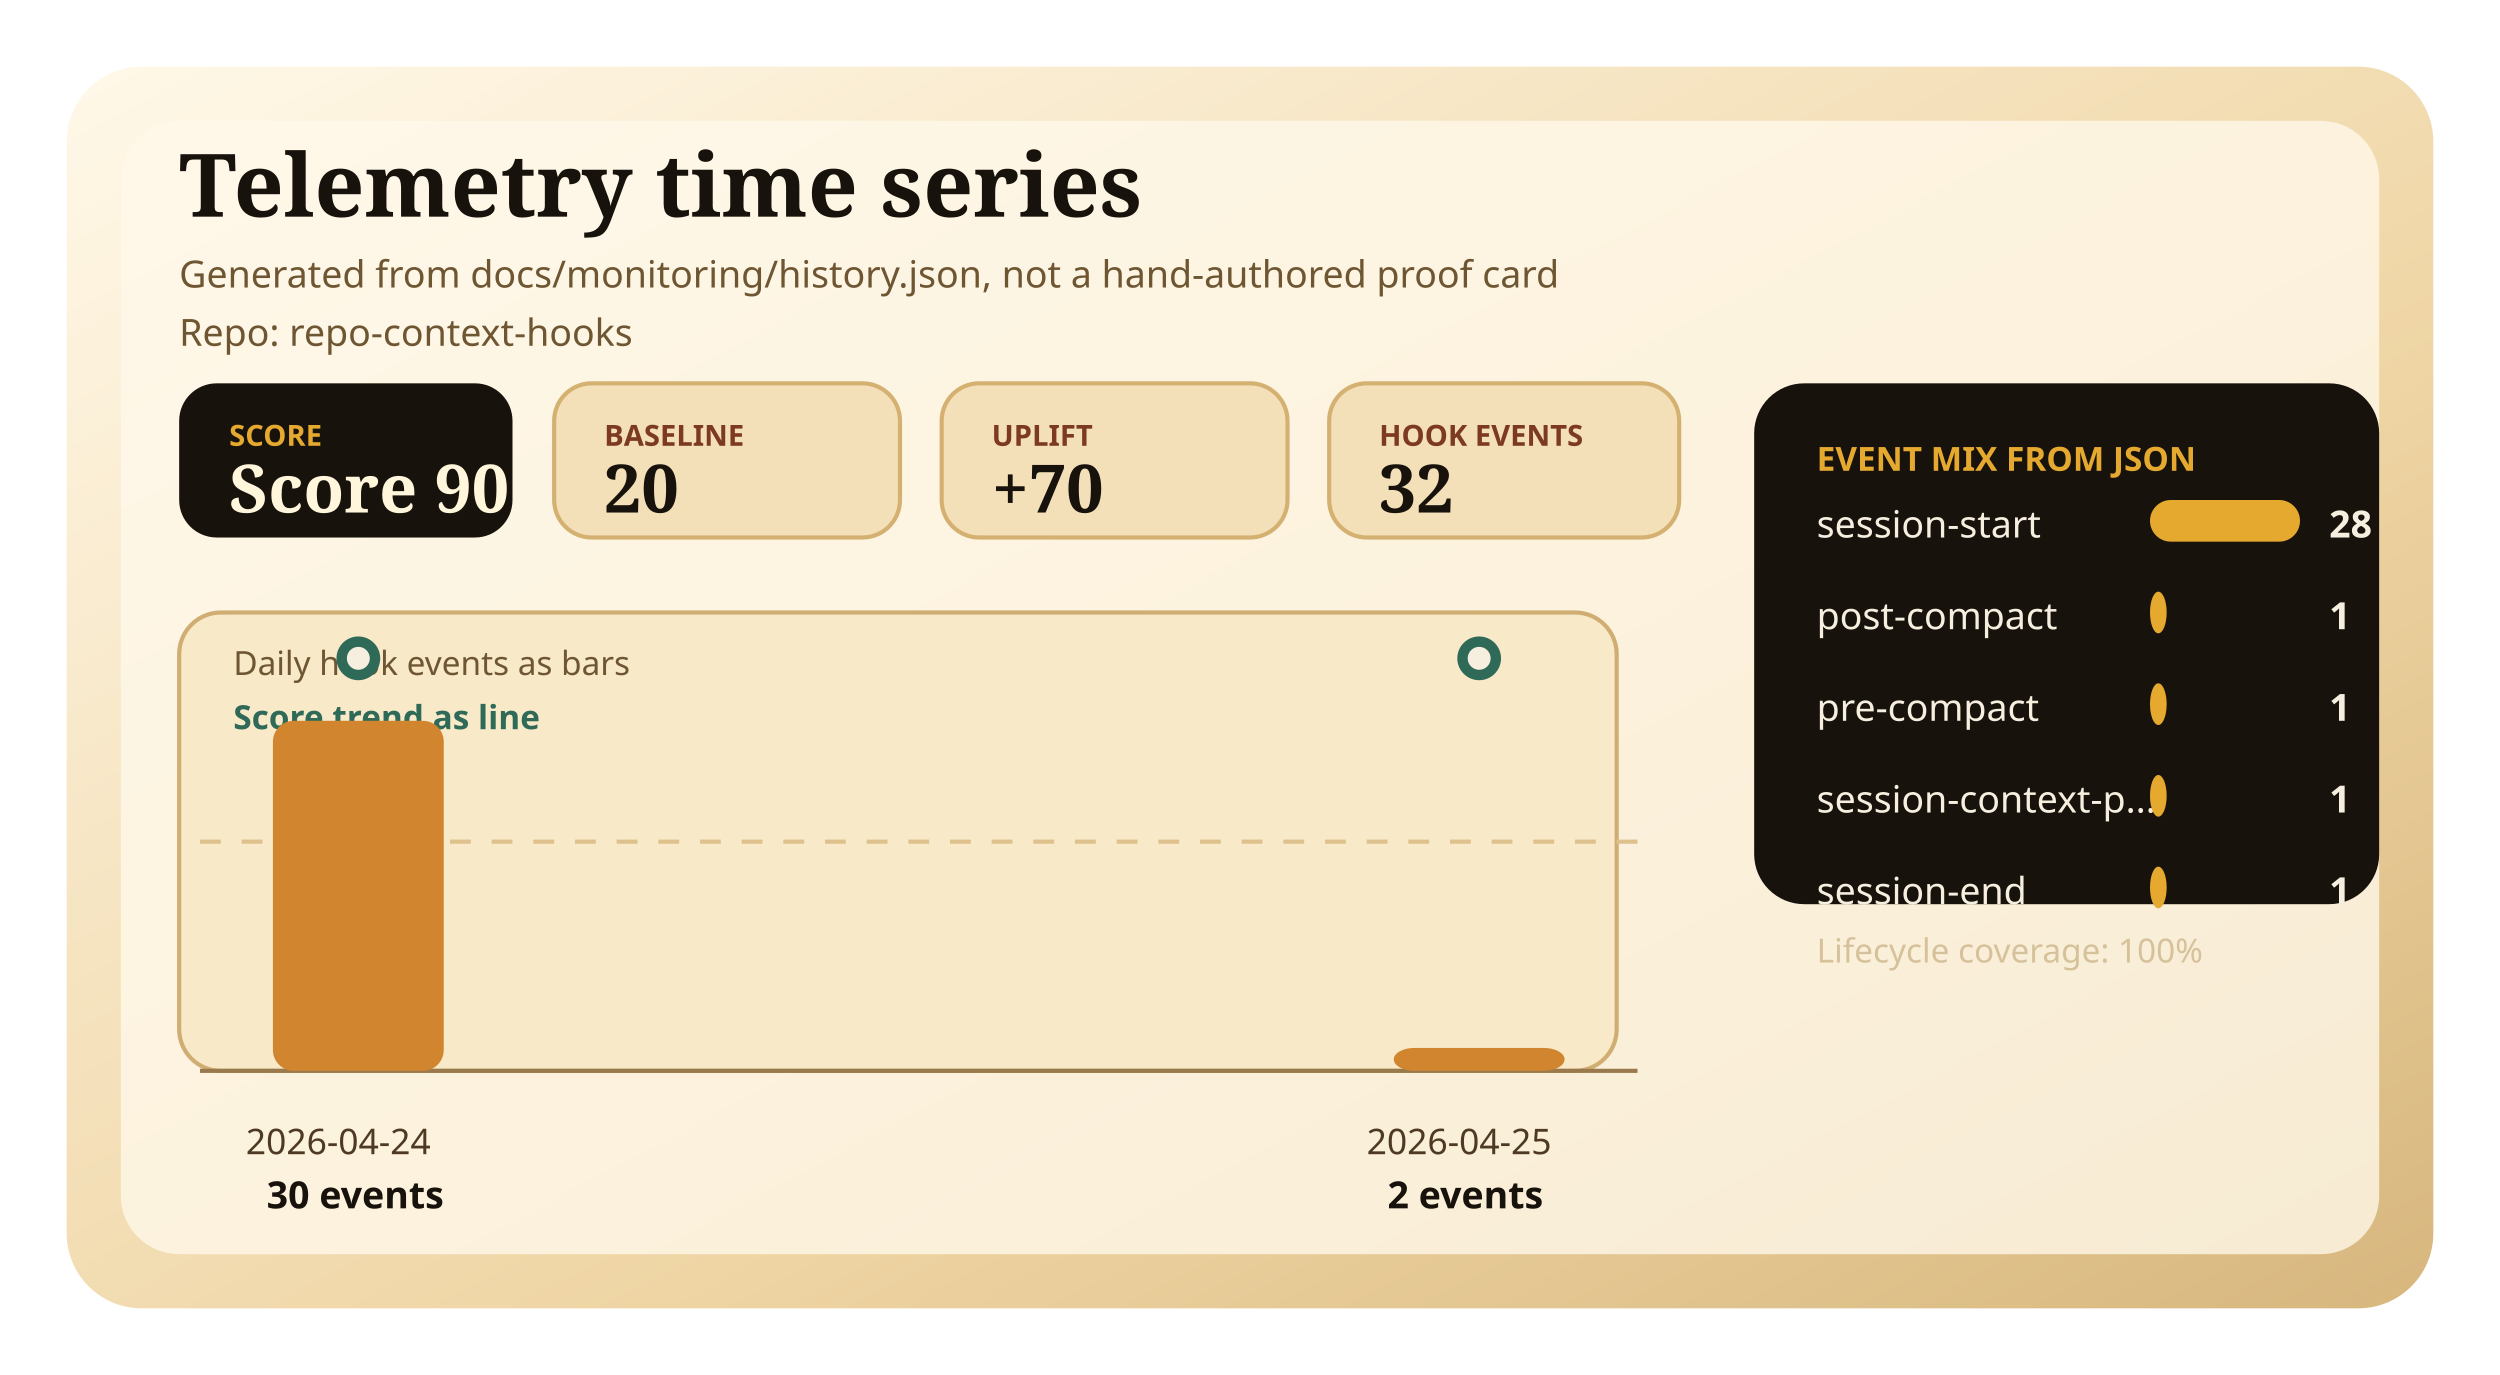
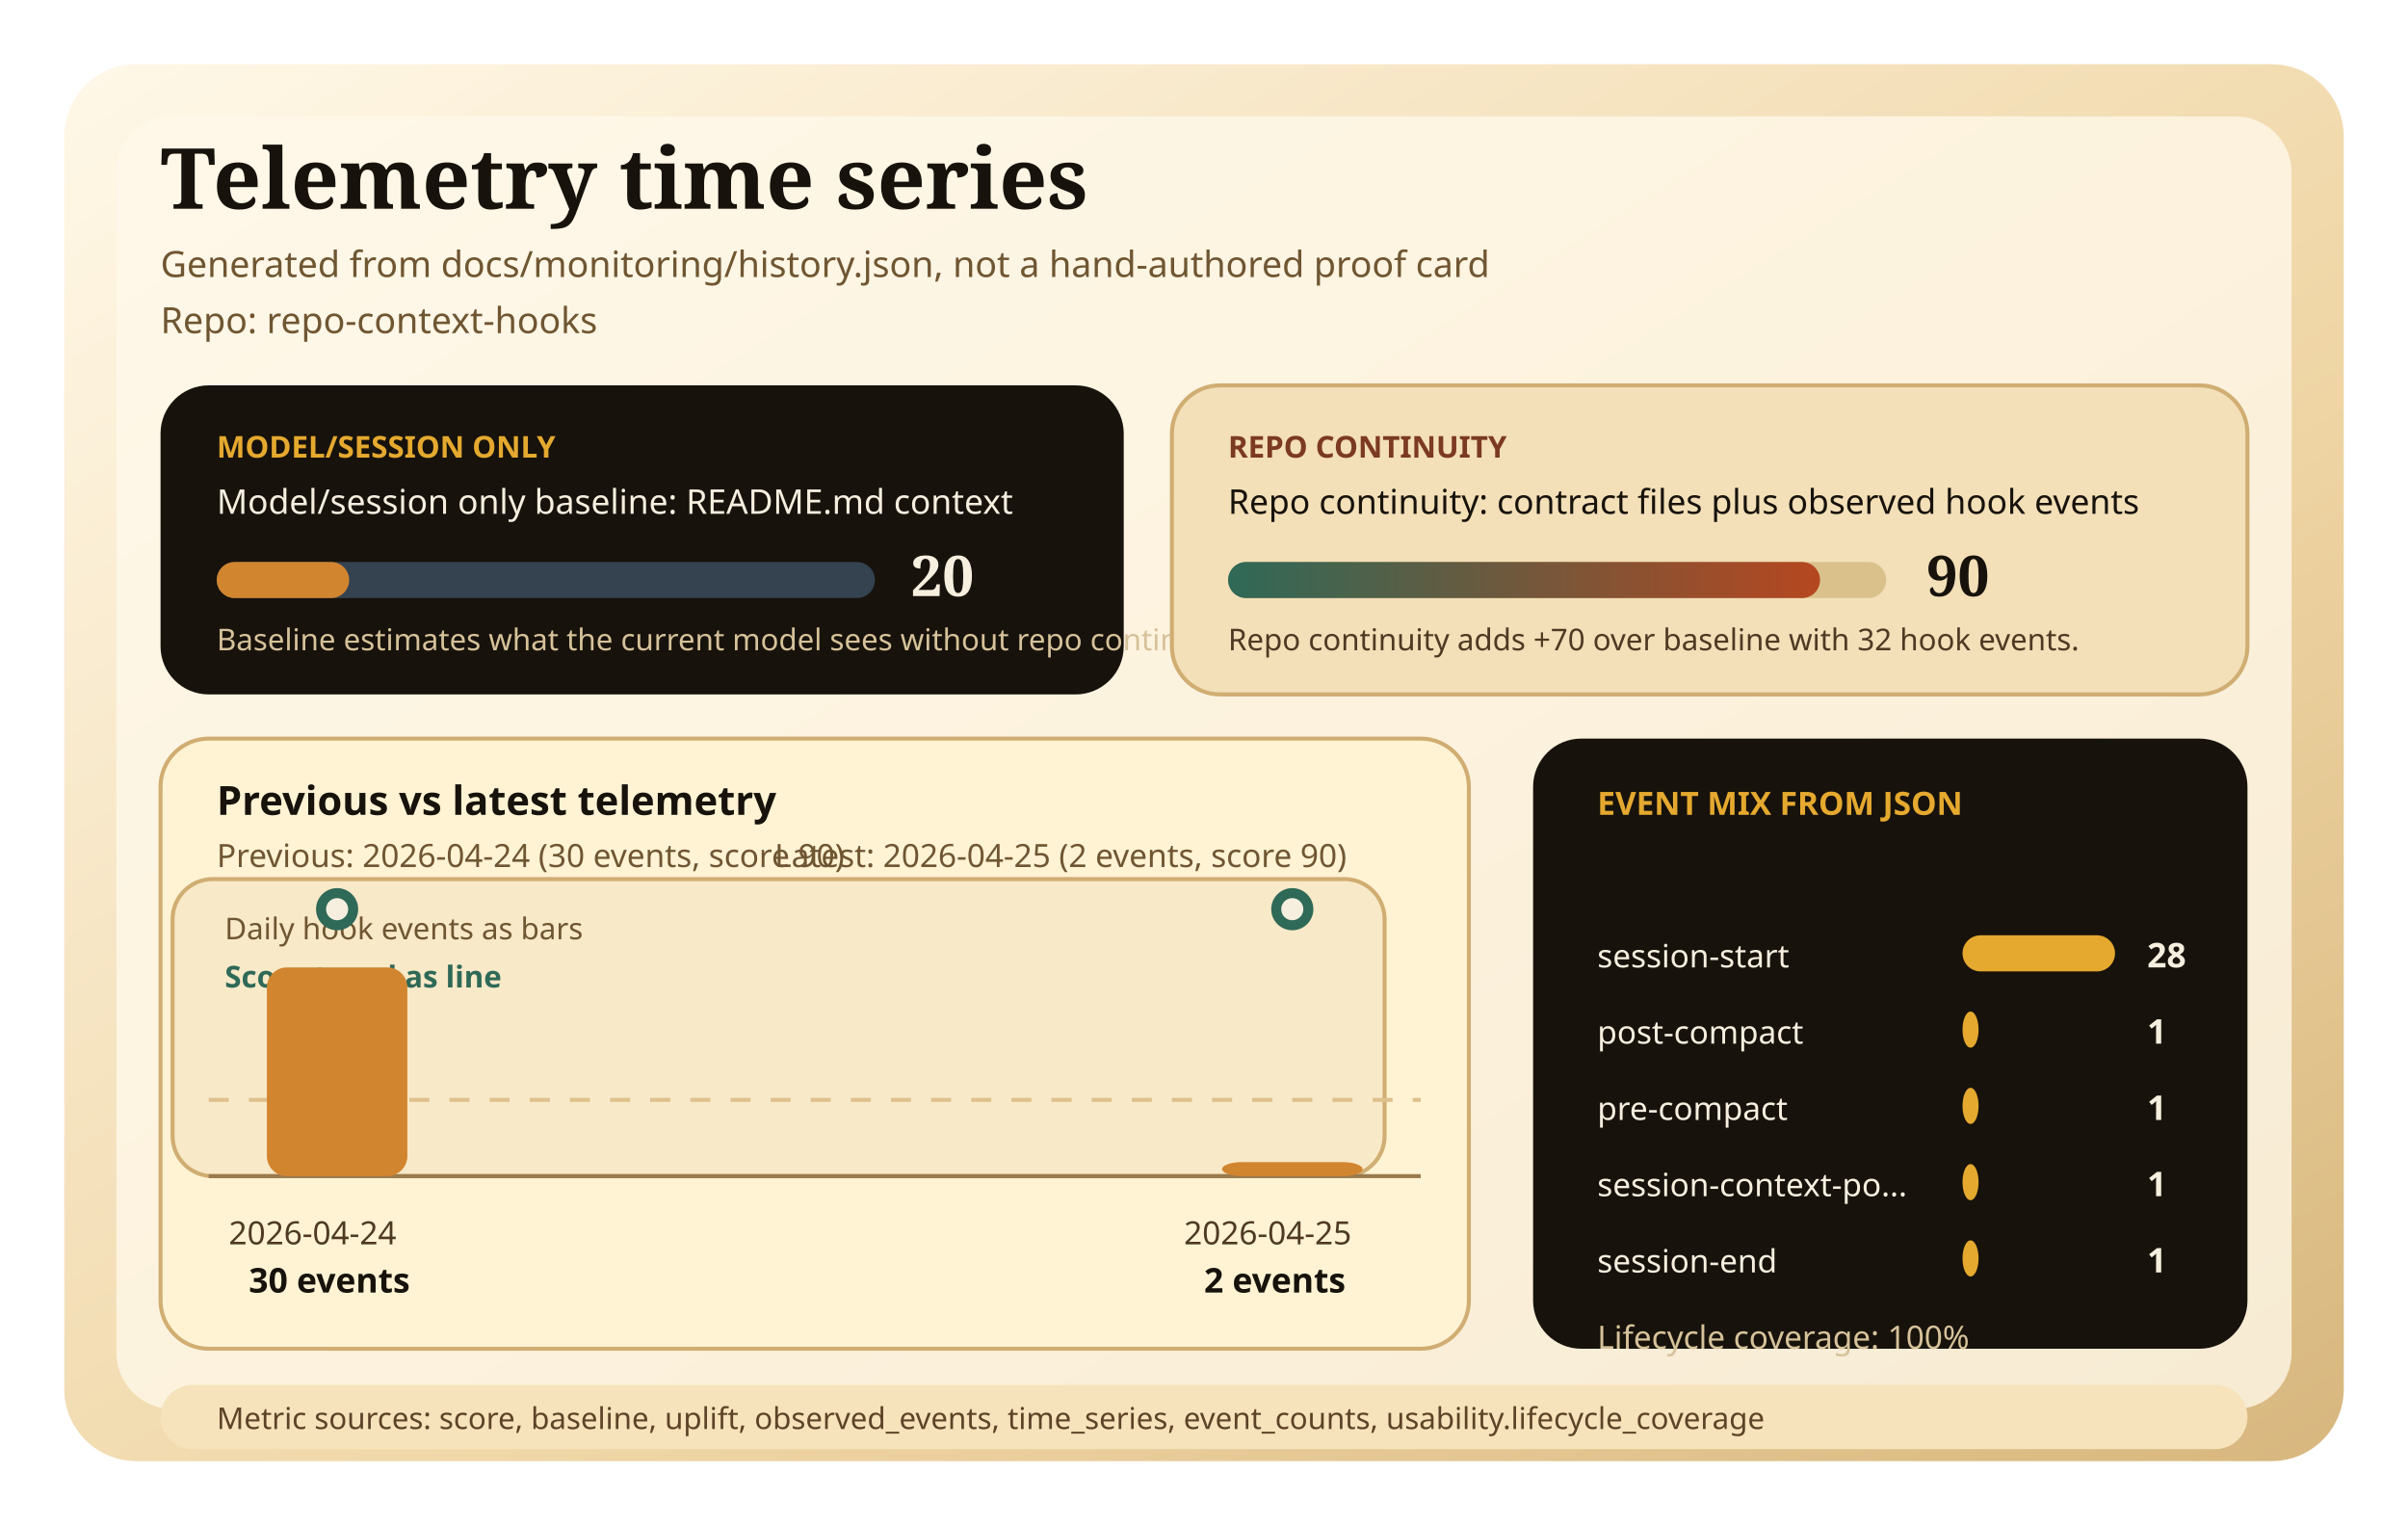
- <svg xmlns="http://www.w3.org/2000/svg" viewBox="0 0 1200 660" role="img" aria-labelledby="title desc">
+ <svg xmlns="http://www.w3.org/2000/svg" viewBox="0 0 1200 760" role="img" aria-labelledby="title desc">
  <defs>
    <linearGradient id="page" x1="0" y1="0" x2="1" y2="1">
      <stop offset="0" stop-color="#fff8e8" />
      <stop offset="0.62" stop-color="#efd5a4" />
      <stop offset="1" stop-color="#d7b77e" />
    </linearGradient>
    <linearGradient id="line" x1="0" y1="0" x2="1" y2="0">
      <stop offset="0" stop-color="#2f6957" />
      <stop offset="1" stop-color="#b54720" />
    </linearGradient>
  </defs>
-   <rect x="32" y="32" width="1136" height="596" rx="36" fill="url(#page)" />
-   <rect x="58" y="58" width="1084" height="544" rx="28" fill="#fff9ea" opacity="0.78" />
-   <text x="86" y="104" fill="#17120b" font-family="Georgia, serif" font-size="42" font-weight="700">Telemetry time series</text>
-   <text x="86" y="138" fill="#6f5632" font-family="Segoe UI, sans-serif" font-size="18">Generated from docs/monitoring/history.json, not a hand-authored proof card</text>
-   <text x="86" y="166" fill="#6f5632" font-family="Segoe UI, sans-serif" font-size="18">Repo: repo-context-hooks</text>
-   <rect x="86" y="184" width="160" height="74" rx="18" fill="#17120b" />
-   <text x="110" y="214" fill="#e5a92f" font-family="Segoe UI, sans-serif" font-size="14" font-weight="800">SCORE</text>
-   <text x="110" y="246" fill="#fff6dc" font-family="Georgia, serif" font-size="32" font-weight="700">Score 90</text>
-   <rect x="266" y="184" width="166" height="74" rx="18" fill="#f3dfb8" stroke="#d4b071" stroke-width="2" />
-   <text x="290" y="214" fill="#7b3a21" font-family="Segoe UI, sans-serif" font-size="14" font-weight="800">BASELINE</text>
-   <text x="290" y="246" fill="#17120b" font-family="Georgia, serif" font-size="32" font-weight="700">20</text>
-   <rect x="452" y="184" width="166" height="74" rx="18" fill="#f3dfb8" stroke="#d4b071" stroke-width="2" />
-   <text x="476" y="214" fill="#7b3a21" font-family="Segoe UI, sans-serif" font-size="14" font-weight="800">UPLIFT</text>
-   <text x="476" y="246" fill="#17120b" font-family="Georgia, serif" font-size="32" font-weight="700">+70</text>
-   <rect x="638" y="184" width="168" height="74" rx="18" fill="#f3dfb8" stroke="#d4b071" stroke-width="2" />
-   <text x="662" y="214" fill="#7b3a21" font-family="Segoe UI, sans-serif" font-size="14" font-weight="800">HOOK EVENTS</text>
-   <text x="662" y="246" fill="#17120b" font-family="Georgia, serif" font-size="32" font-weight="700">32</text>
-   <rect x="86" y="294" width="690" height="220" rx="20" fill="#f8e9c8" stroke="#d0ad72" stroke-width="2" />
-   <line x1="96" y1="514" x2="786" y2="514" stroke="#9a7a4d" stroke-width="2" />
-   <line x1="96" y1="404" x2="786" y2="404" stroke="#dec18d" stroke-width="2" stroke-dasharray="10 10" />
-   <text x="112" y="324" fill="#6f5632" font-family="Segoe UI, sans-serif" font-size="16">Daily hook events as bars</text>
-   <text x="112" y="350" fill="#2f6957" font-family="Segoe UI, sans-serif" font-size="16" font-weight="800">Score trend as line</text>
-   <rect x="131.0" y="346" width="82" height="168" rx="10" fill="#d2852f" />
-   <rect x="669.0" y="503" width="82" height="11" rx="10" fill="#d2852f" />
-   <polyline points="172.0,316 710.0,316" fill="none" stroke="url(#line)" stroke-width="7" stroke-linecap="round" stroke-linejoin="round" />
-   <circle cx="172.0" cy="316" r="8" fill="#f6efe0" stroke="#2f6957" stroke-width="5" />
-   <text x="118.0" y="554" fill="#4e3a23" font-family="Segoe UI, sans-serif" font-size="17">2026-04-24</text>
-   <text x="128.0" y="580" fill="#17120b" font-family="Segoe UI, sans-serif" font-size="18" font-weight="800">30 events</text>
-   <circle cx="710.0" cy="316" r="8" fill="#f6efe0" stroke="#2f6957" stroke-width="5" />
-   <text x="656.0" y="554" fill="#4e3a23" font-family="Segoe UI, sans-serif" font-size="17">2026-04-25</text>
-   <text x="666.0" y="580" fill="#17120b" font-family="Segoe UI, sans-serif" font-size="18" font-weight="800">2 events</text>
-   <rect x="842" y="184" width="300" height="250" rx="24" fill="#17120b" />
-   <text x="872" y="226" fill="#e5a92f" font-family="Segoe UI, sans-serif" font-size="16" font-weight="800">EVENT MIX FROM JSON</text>
-   <text x="872" y="258" fill="#f6efe0" font-family="Segoe UI, sans-serif" font-size="18">session-start</text>
-   <rect x="1032" y="240" width="72" height="20" rx="10" fill="#e5a92f" />
-   <text x="1118" y="258" fill="#f6efe0" font-family="Segoe UI, sans-serif" font-size="18" font-weight="800">28</text>
-   <text x="872" y="302" fill="#f6efe0" font-family="Segoe UI, sans-serif" font-size="18">post-compact</text>
-   <rect x="1032" y="284" width="8" height="20" rx="10" fill="#e5a92f" />
-   <text x="1118" y="302" fill="#f6efe0" font-family="Segoe UI, sans-serif" font-size="18" font-weight="800">1</text>
-   <text x="872" y="346" fill="#f6efe0" font-family="Segoe UI, sans-serif" font-size="18">pre-compact</text>
-   <rect x="1032" y="328" width="8" height="20" rx="10" fill="#e5a92f" />
-   <text x="1118" y="346" fill="#f6efe0" font-family="Segoe UI, sans-serif" font-size="18" font-weight="800">1</text>
-   <text x="872" y="390" fill="#f6efe0" font-family="Segoe UI, sans-serif" font-size="18">session-context-p...</text>
-   <rect x="1032" y="372" width="8" height="20" rx="10" fill="#e5a92f" />
-   <text x="1118" y="390" fill="#f6efe0" font-family="Segoe UI, sans-serif" font-size="18" font-weight="800">1</text>
-   <text x="872" y="434" fill="#f6efe0" font-family="Segoe UI, sans-serif" font-size="18">session-end</text>
-   <rect x="1032" y="416" width="8" height="20" rx="10" fill="#e5a92f" />
-   <text x="1118" y="434" fill="#f6efe0" font-family="Segoe UI, sans-serif" font-size="18" font-weight="800">1</text>
-   <text x="872" y="462" fill="#d6c29a" font-family="Segoe UI, sans-serif" font-size="16">Lifecycle coverage: 100%</text>
+   <rect x="32" y="32" width="1136" height="696" rx="36" fill="url(#page)" />
+   <rect x="58" y="58" width="1084" height="644" rx="28" fill="#fff9ea" opacity="0.78" />
+   <text x="80" y="104" fill="#17120b" font-family="Georgia, serif" font-size="42" font-weight="700">Telemetry time series</text>
+   <text x="80" y="138" fill="#6f5632" font-family="Segoe UI, sans-serif" font-size="18">Generated from docs/monitoring/history.json, not a hand-authored proof card</text>
+   <text x="80" y="166" fill="#6f5632" font-family="Segoe UI, sans-serif" font-size="18">Repo: repo-context-hooks</text>
+   <rect x="80" y="192" width="480" height="154" rx="24" fill="#17120b" />
+   <text x="108" y="228" fill="#e5a92f" font-family="Segoe UI, sans-serif" font-size="15" font-weight="800">MODEL/SESSION ONLY</text>
+   <text x="108" y="256" fill="#f6efe0" font-family="Segoe UI, sans-serif" font-size="17">Model/session only baseline: README.md context</text>
+   <rect x="108" y="280" width="328" height="18" rx="9" fill="#354250" />
+   <rect x="108" y="280" width="66" height="18" rx="9" fill="#d2852f" />
+   <text x="454" y="297" fill="#f6efe0" font-family="Georgia, serif" font-size="28" font-weight="700">20</text>
+   <text x="108" y="324" fill="#d6c29a" font-family="Segoe UI, sans-serif" font-size="15">Baseline estimates what the current model sees without repo continuity.</text>
+   <rect x="584" y="192" width="536" height="154" rx="24" fill="#f3dfb8" stroke="#d0ad72" stroke-width="2" />
+   <text x="612" y="228" fill="#7b3a21" font-family="Segoe UI, sans-serif" font-size="15" font-weight="800">REPO CONTINUITY</text>
+   <text x="612" y="256" fill="#17120b" font-family="Segoe UI, sans-serif" font-size="17">Repo continuity: contract files plus observed hook events</text>
+   <rect x="612" y="280" width="328" height="18" rx="9" fill="#dac18b" />
+   <rect x="612" y="280" width="295" height="18" rx="9" fill="url(#line)" />
+   <text x="960" y="297" fill="#17120b" font-family="Georgia, serif" font-size="28" font-weight="700">90</text>
+   <text x="612" y="324" fill="#4e3a23" font-family="Segoe UI, sans-serif" font-size="15">Repo continuity adds +70 over baseline with 32 hook events.</text>
+   <rect x="80" y="368" width="652" height="304" rx="24" fill="#fff3d4" stroke="#d0ad72" stroke-width="2" />
+   <text x="108" y="406" fill="#17120b" font-family="Segoe UI, sans-serif" font-size="20" font-weight="800">Previous vs latest telemetry</text>
+   <text x="108" y="432" fill="#6f5632" font-family="Segoe UI, sans-serif" font-size="16">Previous: 2026-04-24 (30 events, score 90)</text>
+   <text x="386" y="432" fill="#6f5632" font-family="Segoe UI, sans-serif" font-size="16">Latest: 2026-04-25 (2 events, score 90)</text>
+   <rect x="86" y="438" width="604" height="148" rx="20" fill="#f8e9c8" stroke="#d0ad72" stroke-width="2" />
+   <line x1="104" y1="586" x2="708" y2="586" stroke="#9a7a4d" stroke-width="2" />
+   <line x1="104" y1="548" x2="708" y2="548" stroke="#dec18d" stroke-width="2" stroke-dasharray="10 10" />
+   <text x="112" y="468" fill="#6f5632" font-family="Segoe UI, sans-serif" font-size="15">Daily hook events as bars</text>
+   <text x="112" y="492" fill="#2f6957" font-family="Segoe UI, sans-serif" font-size="15" font-weight="800">Score trend as line</text>
+   <rect x="133.0" y="482" width="70" height="104" rx="10" fill="#d2852f" />
+   <rect x="609.0" y="579" width="70" height="7" rx="10" fill="#d2852f" />
+   <polyline points="168.0,453 644.0,453" fill="none" stroke="url(#line)" stroke-width="7" stroke-linecap="round" stroke-linejoin="round" />
+   <circle cx="168.0" cy="453" r="8" fill="#f6efe0" stroke="#2f6957" stroke-width="5" />
+   <text x="114.0" y="620" fill="#4e3a23" font-family="Segoe UI, sans-serif" font-size="16">2026-04-24</text>
+   <text x="124.0" y="644" fill="#17120b" font-family="Segoe UI, sans-serif" font-size="17" font-weight="800">30 events</text>
+   <circle cx="644.0" cy="453" r="8" fill="#f6efe0" stroke="#2f6957" stroke-width="5" />
+   <text x="590.0" y="620" fill="#4e3a23" font-family="Segoe UI, sans-serif" font-size="16">2026-04-25</text>
+   <text x="600.0" y="644" fill="#17120b" font-family="Segoe UI, sans-serif" font-size="17" font-weight="800">2 events</text>
+   <rect x="764" y="368" width="356" height="304" rx="24" fill="#17120b" />
+   <text x="796" y="406" fill="#e5a92f" font-family="Segoe UI, sans-serif" font-size="16" font-weight="800">EVENT MIX FROM JSON</text>
+   <text x="796" y="482" fill="#f6efe0" font-family="Segoe UI, sans-serif" font-size="16">session-start</text>
+   <rect x="978" y="466" width="76" height="18" rx="9" fill="#e5a92f" />
+   <text x="1070" y="482" fill="#f6efe0" font-family="Segoe UI, sans-serif" font-size="17" font-weight="800">28</text>
+   <text x="796" y="520" fill="#f6efe0" font-family="Segoe UI, sans-serif" font-size="16">post-compact</text>
+   <rect x="978" y="504" width="8" height="18" rx="9" fill="#e5a92f" />
+   <text x="1070" y="520" fill="#f6efe0" font-family="Segoe UI, sans-serif" font-size="17" font-weight="800">1</text>
+   <text x="796" y="558" fill="#f6efe0" font-family="Segoe UI, sans-serif" font-size="16">pre-compact</text>
+   <rect x="978" y="542" width="8" height="18" rx="9" fill="#e5a92f" />
+   <text x="1070" y="558" fill="#f6efe0" font-family="Segoe UI, sans-serif" font-size="17" font-weight="800">1</text>
+   <text x="796" y="596" fill="#f6efe0" font-family="Segoe UI, sans-serif" font-size="16">session-context-po...</text>
+   <rect x="978" y="580" width="8" height="18" rx="9" fill="#e5a92f" />
+   <text x="1070" y="596" fill="#f6efe0" font-family="Segoe UI, sans-serif" font-size="17" font-weight="800">1</text>
+   <text x="796" y="634" fill="#f6efe0" font-family="Segoe UI, sans-serif" font-size="16">session-end</text>
+   <rect x="978" y="618" width="8" height="18" rx="9" fill="#e5a92f" />
+   <text x="1070" y="634" fill="#f6efe0" font-family="Segoe UI, sans-serif" font-size="17" font-weight="800">1</text>
+   <text x="796" y="672" fill="#d6c29a" font-family="Segoe UI, sans-serif" font-size="16">Lifecycle coverage: 100%</text>
+   <rect x="80" y="690" width="1040" height="32" rx="16" fill="#f6e3bb" />
+   <text x="108" y="712" fill="#5d4327" font-family="Segoe UI, sans-serif" font-size="15">Metric sources: score, baseline, uplift, observed_events, time_series, event_counts, usability.lifecycle_coverage</text>
</svg>
